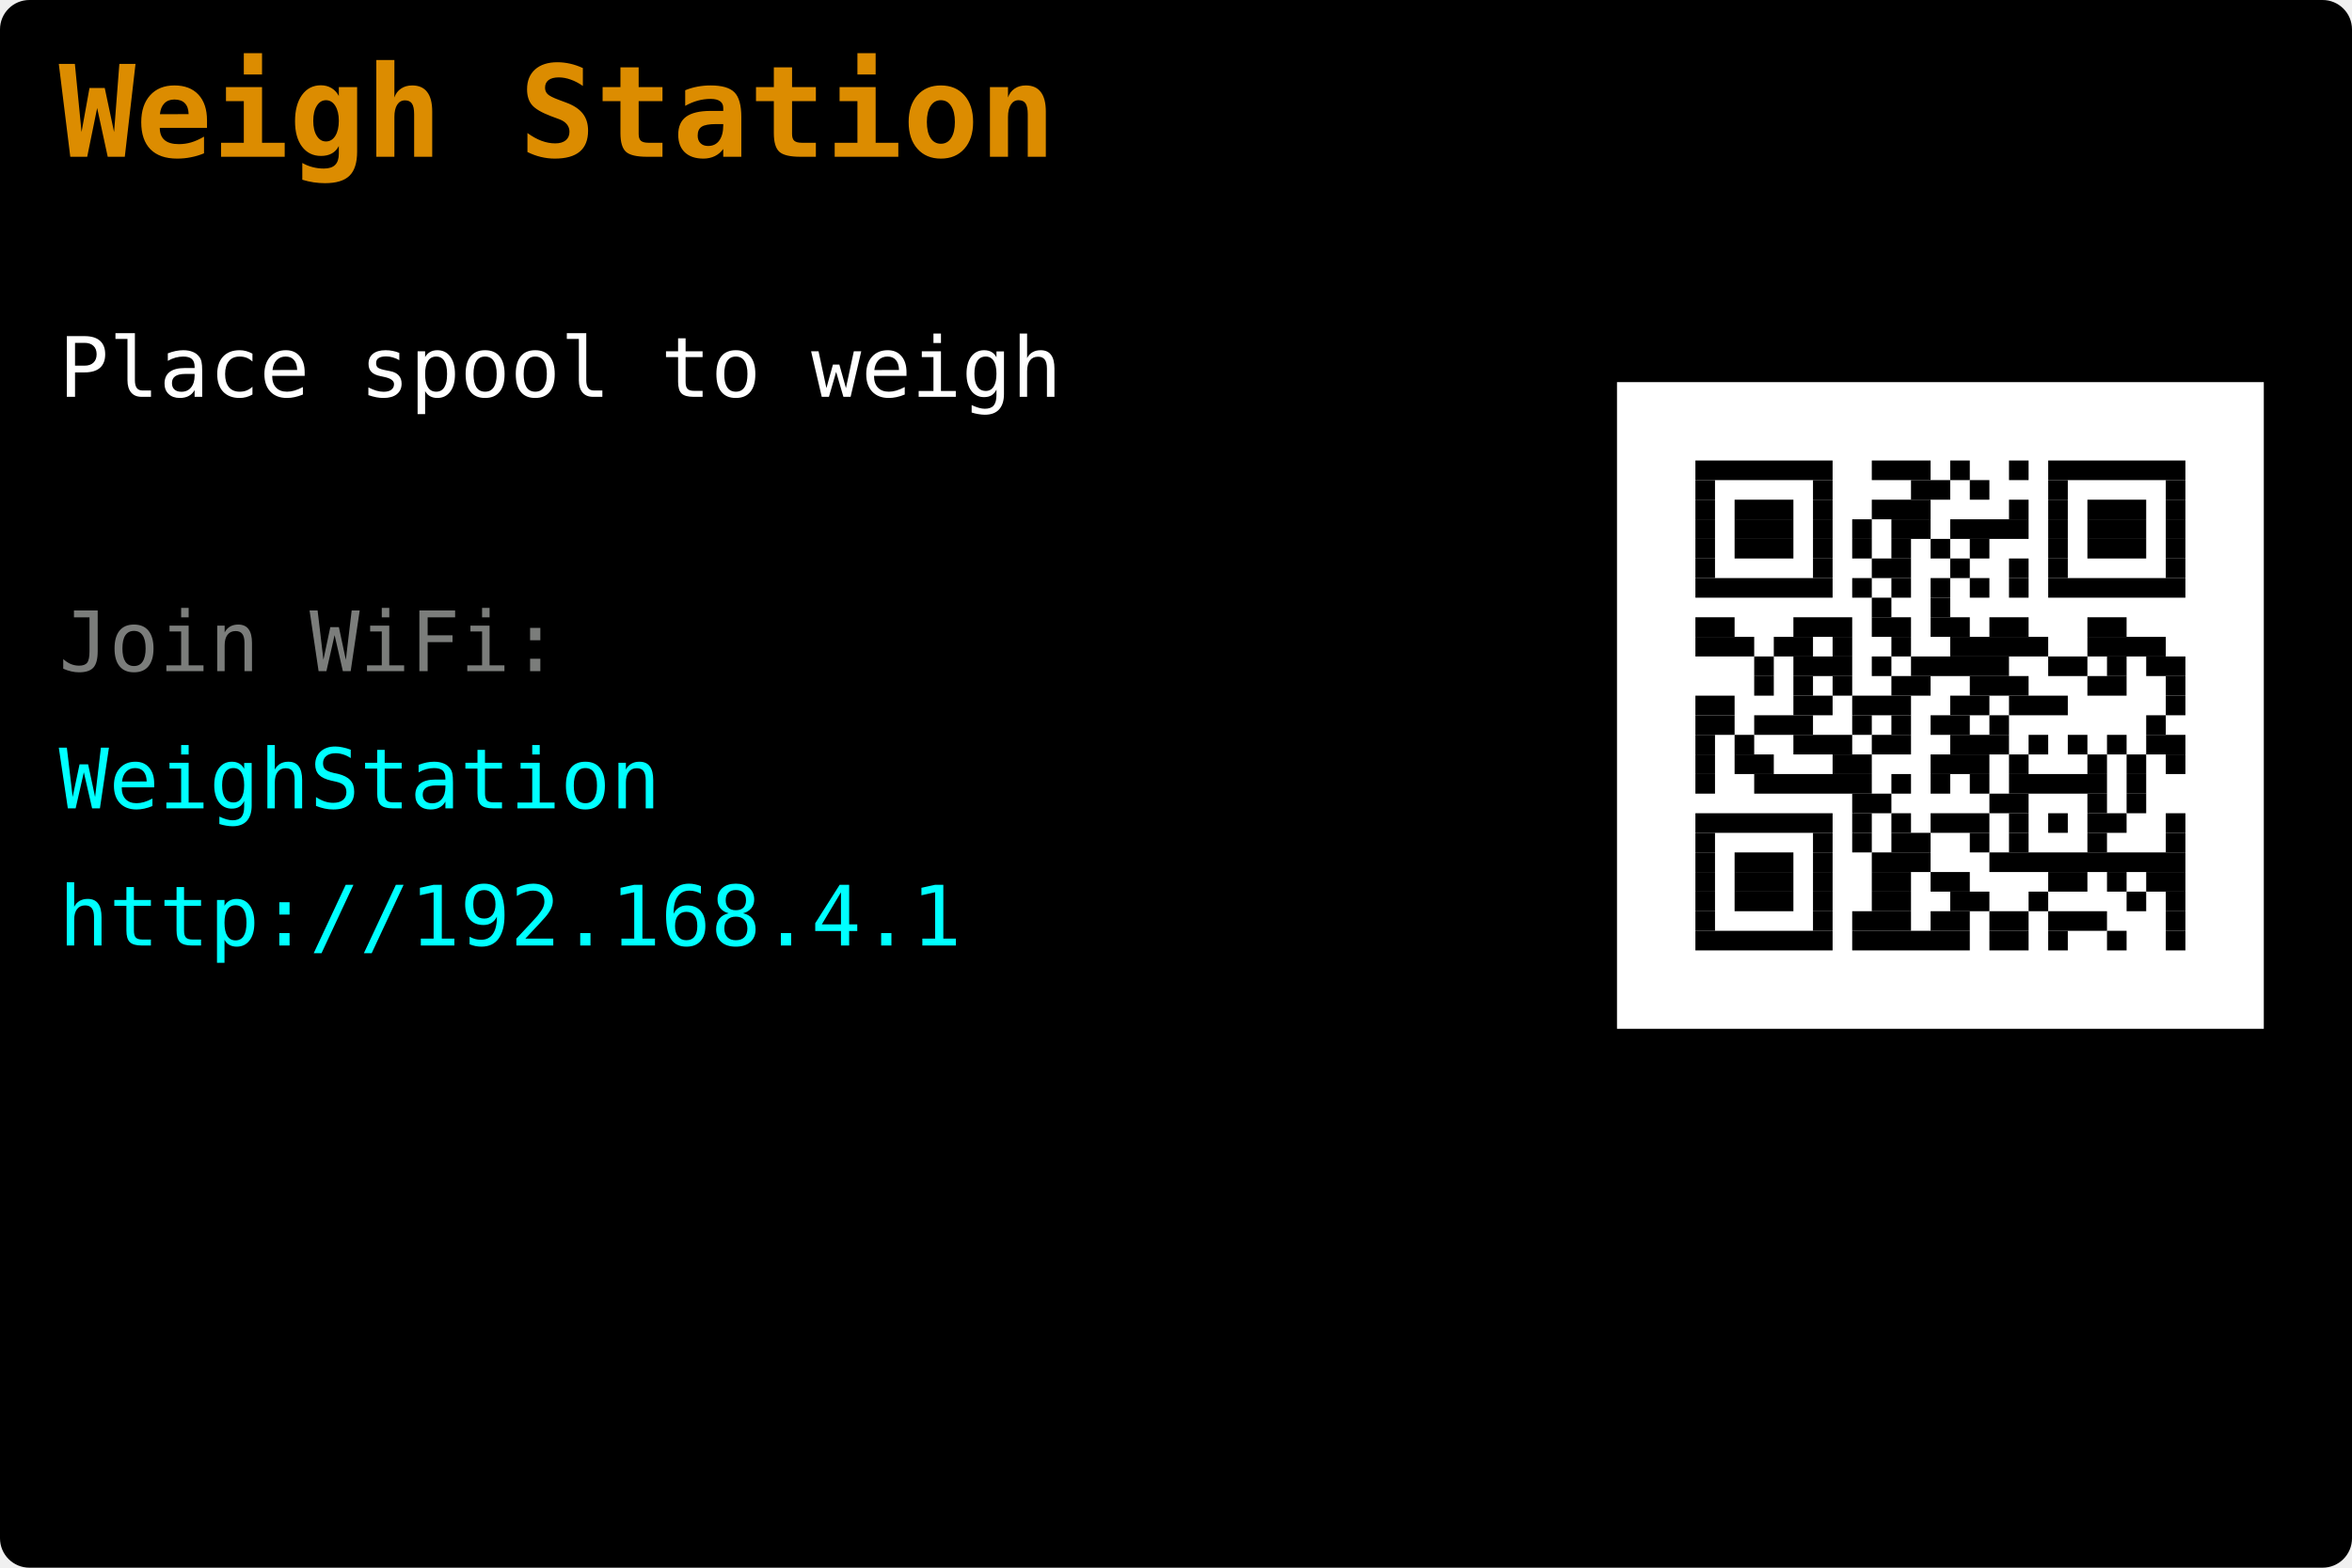
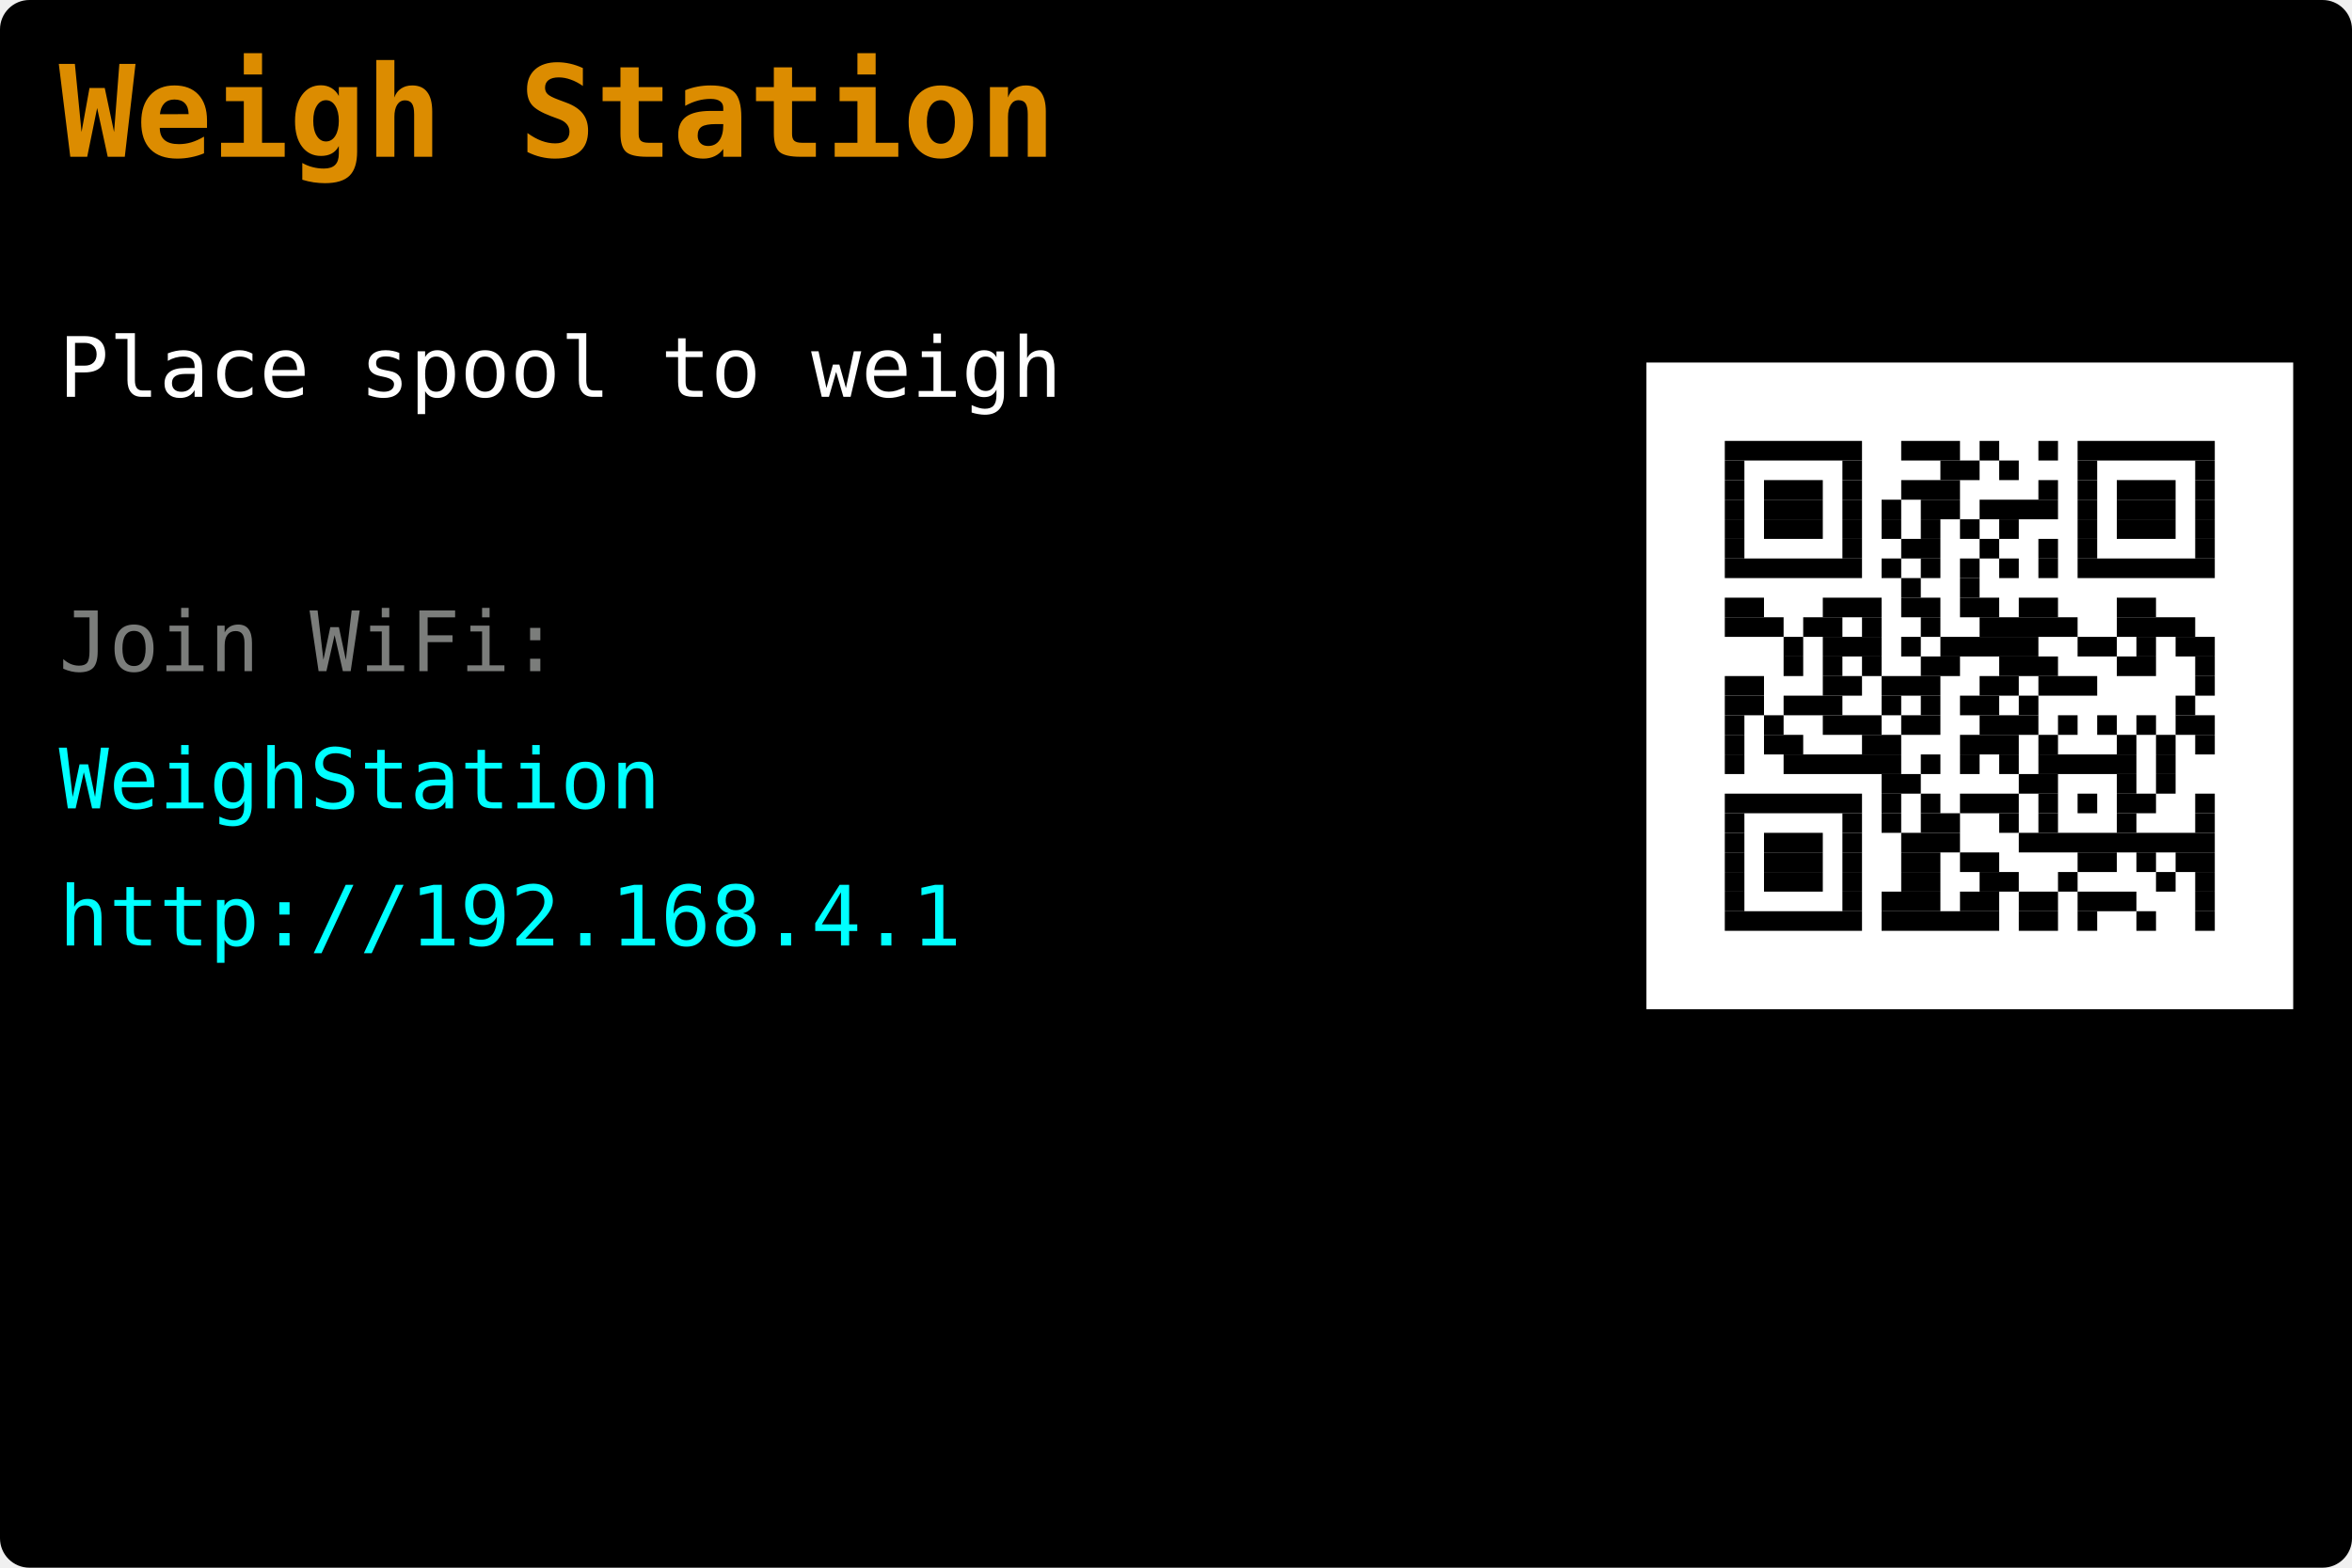
<svg xmlns="http://www.w3.org/2000/svg" viewBox="0 0 480 320" width="480" font-family="ui-monospace,Menlo,Consolas,monospace">
  <rect width="480" height="320" rx="6" fill="#000" />
  <text x="12" y="32" font-size="26" font-weight="700" fill="#dc8c00">Weigh Station</text>
  <text x="12" y="81" font-size="17" fill="#ffffff">Place spool to weigh</text>
  <text x="12" y="137" font-size="17" fill="#7b7d7b">Join WiFi:</text>
  <text x="12" y="165" font-size="17" fill="#00ffff">WeighStation</text>
  <text x="12" y="193" font-size="17" fill="#00ffff">http://192.168.4.1</text>
-   <rect x="330" y="78" width="132" height="132" fill="#fff" />
-   <rect x="346" y="94" width="28" height="4" fill="#000" />
-   <rect x="382" y="94" width="12" height="4" fill="#000" />
-   <rect x="398" y="94" width="4" height="4" fill="#000" />
-   <rect x="410" y="94" width="4" height="4" fill="#000" />
-   <rect x="418" y="94" width="28" height="4" fill="#000" />
-   <rect x="346" y="98" width="4" height="4" fill="#000" />
-   <rect x="370" y="98" width="4" height="4" fill="#000" />
-   <rect x="390" y="98" width="8" height="4" fill="#000" />
-   <rect x="402" y="98" width="4" height="4" fill="#000" />
-   <rect x="418" y="98" width="4" height="4" fill="#000" />
-   <rect x="442" y="98" width="4" height="4" fill="#000" />
-   <rect x="346" y="102" width="4" height="4" fill="#000" />
-   <rect x="354" y="102" width="12" height="4" fill="#000" />
-   <rect x="370" y="102" width="4" height="4" fill="#000" />
-   <rect x="382" y="102" width="12" height="4" fill="#000" />
-   <rect x="410" y="102" width="4" height="4" fill="#000" />
-   <rect x="418" y="102" width="4" height="4" fill="#000" />
-   <rect x="426" y="102" width="12" height="4" fill="#000" />
-   <rect x="442" y="102" width="4" height="4" fill="#000" />
-   <rect x="346" y="106" width="4" height="4" fill="#000" />
-   <rect x="354" y="106" width="12" height="4" fill="#000" />
-   <rect x="370" y="106" width="4" height="4" fill="#000" />
-   <rect x="378" y="106" width="4" height="4" fill="#000" />
-   <rect x="386" y="106" width="8" height="4" fill="#000" />
-   <rect x="398" y="106" width="16" height="4" fill="#000" />
-   <rect x="418" y="106" width="4" height="4" fill="#000" />
-   <rect x="426" y="106" width="12" height="4" fill="#000" />
-   <rect x="442" y="106" width="4" height="4" fill="#000" />
-   <rect x="346" y="110" width="4" height="4" fill="#000" />
-   <rect x="354" y="110" width="12" height="4" fill="#000" />
-   <rect x="370" y="110" width="4" height="4" fill="#000" />
-   <rect x="378" y="110" width="4" height="4" fill="#000" />
-   <rect x="386" y="110" width="4" height="4" fill="#000" />
-   <rect x="394" y="110" width="4" height="4" fill="#000" />
-   <rect x="402" y="110" width="4" height="4" fill="#000" />
-   <rect x="418" y="110" width="4" height="4" fill="#000" />
-   <rect x="426" y="110" width="12" height="4" fill="#000" />
-   <rect x="442" y="110" width="4" height="4" fill="#000" />
-   <rect x="346" y="114" width="4" height="4" fill="#000" />
-   <rect x="370" y="114" width="4" height="4" fill="#000" />
-   <rect x="382" y="114" width="8" height="4" fill="#000" />
-   <rect x="398" y="114" width="4" height="4" fill="#000" />
-   <rect x="410" y="114" width="4" height="4" fill="#000" />
-   <rect x="418" y="114" width="4" height="4" fill="#000" />
-   <rect x="442" y="114" width="4" height="4" fill="#000" />
-   <rect x="346" y="118" width="28" height="4" fill="#000" />
-   <rect x="378" y="118" width="4" height="4" fill="#000" />
-   <rect x="386" y="118" width="4" height="4" fill="#000" />
-   <rect x="394" y="118" width="4" height="4" fill="#000" />
-   <rect x="402" y="118" width="4" height="4" fill="#000" />
-   <rect x="410" y="118" width="4" height="4" fill="#000" />
-   <rect x="418" y="118" width="28" height="4" fill="#000" />
-   <rect x="382" y="122" width="4" height="4" fill="#000" />
-   <rect x="394" y="122" width="4" height="4" fill="#000" />
-   <rect x="346" y="126" width="8" height="4" fill="#000" />
-   <rect x="366" y="126" width="12" height="4" fill="#000" />
-   <rect x="382" y="126" width="8" height="4" fill="#000" />
-   <rect x="394" y="126" width="8" height="4" fill="#000" />
-   <rect x="406" y="126" width="8" height="4" fill="#000" />
-   <rect x="426" y="126" width="8" height="4" fill="#000" />
-   <rect x="346" y="130" width="12" height="4" fill="#000" />
-   <rect x="362" y="130" width="8" height="4" fill="#000" />
-   <rect x="374" y="130" width="4" height="4" fill="#000" />
-   <rect x="386" y="130" width="4" height="4" fill="#000" />
-   <rect x="398" y="130" width="20" height="4" fill="#000" />
-   <rect x="426" y="130" width="16" height="4" fill="#000" />
-   <rect x="358" y="134" width="4" height="4" fill="#000" />
-   <rect x="366" y="134" width="12" height="4" fill="#000" />
-   <rect x="382" y="134" width="4" height="4" fill="#000" />
-   <rect x="390" y="134" width="20" height="4" fill="#000" />
-   <rect x="418" y="134" width="8" height="4" fill="#000" />
-   <rect x="430" y="134" width="4" height="4" fill="#000" />
-   <rect x="438" y="134" width="8" height="4" fill="#000" />
-   <rect x="358" y="138" width="4" height="4" fill="#000" />
-   <rect x="366" y="138" width="4" height="4" fill="#000" />
-   <rect x="374" y="138" width="4" height="4" fill="#000" />
-   <rect x="386" y="138" width="8" height="4" fill="#000" />
-   <rect x="402" y="138" width="12" height="4" fill="#000" />
-   <rect x="426" y="138" width="8" height="4" fill="#000" />
-   <rect x="442" y="138" width="4" height="4" fill="#000" />
-   <rect x="346" y="142" width="8" height="4" fill="#000" />
-   <rect x="366" y="142" width="8" height="4" fill="#000" />
-   <rect x="378" y="142" width="12" height="4" fill="#000" />
-   <rect x="398" y="142" width="8" height="4" fill="#000" />
-   <rect x="410" y="142" width="12" height="4" fill="#000" />
-   <rect x="442" y="142" width="4" height="4" fill="#000" />
-   <rect x="346" y="146" width="8" height="4" fill="#000" />
-   <rect x="358" y="146" width="12" height="4" fill="#000" />
-   <rect x="378" y="146" width="4" height="4" fill="#000" />
-   <rect x="386" y="146" width="4" height="4" fill="#000" />
-   <rect x="394" y="146" width="8" height="4" fill="#000" />
-   <rect x="406" y="146" width="4" height="4" fill="#000" />
-   <rect x="438" y="146" width="4" height="4" fill="#000" />
-   <rect x="346" y="150" width="4" height="4" fill="#000" />
-   <rect x="354" y="150" width="4" height="4" fill="#000" />
-   <rect x="366" y="150" width="12" height="4" fill="#000" />
-   <rect x="382" y="150" width="8" height="4" fill="#000" />
-   <rect x="398" y="150" width="12" height="4" fill="#000" />
-   <rect x="414" y="150" width="4" height="4" fill="#000" />
-   <rect x="422" y="150" width="4" height="4" fill="#000" />
-   <rect x="430" y="150" width="4" height="4" fill="#000" />
-   <rect x="438" y="150" width="8" height="4" fill="#000" />
-   <rect x="346" y="154" width="4" height="4" fill="#000" />
-   <rect x="354" y="154" width="8" height="4" fill="#000" />
-   <rect x="374" y="154" width="8" height="4" fill="#000" />
-   <rect x="394" y="154" width="12" height="4" fill="#000" />
-   <rect x="410" y="154" width="4" height="4" fill="#000" />
-   <rect x="426" y="154" width="4" height="4" fill="#000" />
-   <rect x="434" y="154" width="4" height="4" fill="#000" />
-   <rect x="442" y="154" width="4" height="4" fill="#000" />
-   <rect x="346" y="158" width="4" height="4" fill="#000" />
-   <rect x="358" y="158" width="24" height="4" fill="#000" />
-   <rect x="386" y="158" width="4" height="4" fill="#000" />
-   <rect x="394" y="158" width="4" height="4" fill="#000" />
-   <rect x="402" y="158" width="4" height="4" fill="#000" />
-   <rect x="410" y="158" width="20" height="4" fill="#000" />
-   <rect x="434" y="158" width="4" height="4" fill="#000" />
-   <rect x="378" y="162" width="8" height="4" fill="#000" />
-   <rect x="406" y="162" width="8" height="4" fill="#000" />
-   <rect x="426" y="162" width="4" height="4" fill="#000" />
-   <rect x="434" y="162" width="4" height="4" fill="#000" />
-   <rect x="346" y="166" width="28" height="4" fill="#000" />
-   <rect x="378" y="166" width="4" height="4" fill="#000" />
-   <rect x="386" y="166" width="4" height="4" fill="#000" />
-   <rect x="394" y="166" width="12" height="4" fill="#000" />
-   <rect x="410" y="166" width="4" height="4" fill="#000" />
-   <rect x="418" y="166" width="4" height="4" fill="#000" />
-   <rect x="426" y="166" width="8" height="4" fill="#000" />
-   <rect x="442" y="166" width="4" height="4" fill="#000" />
-   <rect x="346" y="170" width="4" height="4" fill="#000" />
-   <rect x="370" y="170" width="4" height="4" fill="#000" />
-   <rect x="378" y="170" width="4" height="4" fill="#000" />
-   <rect x="386" y="170" width="8" height="4" fill="#000" />
-   <rect x="402" y="170" width="4" height="4" fill="#000" />
-   <rect x="410" y="170" width="4" height="4" fill="#000" />
-   <rect x="426" y="170" width="4" height="4" fill="#000" />
-   <rect x="442" y="170" width="4" height="4" fill="#000" />
-   <rect x="346" y="174" width="4" height="4" fill="#000" />
-   <rect x="354" y="174" width="12" height="4" fill="#000" />
-   <rect x="370" y="174" width="4" height="4" fill="#000" />
-   <rect x="382" y="174" width="12" height="4" fill="#000" />
-   <rect x="406" y="174" width="40" height="4" fill="#000" />
-   <rect x="346" y="178" width="4" height="4" fill="#000" />
-   <rect x="354" y="178" width="12" height="4" fill="#000" />
-   <rect x="370" y="178" width="4" height="4" fill="#000" />
-   <rect x="382" y="178" width="8" height="4" fill="#000" />
-   <rect x="394" y="178" width="8" height="4" fill="#000" />
-   <rect x="418" y="178" width="8" height="4" fill="#000" />
-   <rect x="430" y="178" width="4" height="4" fill="#000" />
-   <rect x="438" y="178" width="8" height="4" fill="#000" />
-   <rect x="346" y="182" width="4" height="4" fill="#000" />
-   <rect x="354" y="182" width="12" height="4" fill="#000" />
-   <rect x="370" y="182" width="4" height="4" fill="#000" />
-   <rect x="382" y="182" width="8" height="4" fill="#000" />
-   <rect x="398" y="182" width="8" height="4" fill="#000" />
-   <rect x="414" y="182" width="4" height="4" fill="#000" />
-   <rect x="434" y="182" width="4" height="4" fill="#000" />
-   <rect x="442" y="182" width="4" height="4" fill="#000" />
-   <rect x="346" y="186" width="4" height="4" fill="#000" />
-   <rect x="370" y="186" width="4" height="4" fill="#000" />
-   <rect x="378" y="186" width="12" height="4" fill="#000" />
-   <rect x="394" y="186" width="8" height="4" fill="#000" />
-   <rect x="406" y="186" width="8" height="4" fill="#000" />
-   <rect x="418" y="186" width="12" height="4" fill="#000" />
-   <rect x="442" y="186" width="4" height="4" fill="#000" />
-   <rect x="346" y="190" width="28" height="4" fill="#000" />
-   <rect x="378" y="190" width="24" height="4" fill="#000" />
-   <rect x="406" y="190" width="8" height="4" fill="#000" />
-   <rect x="418" y="190" width="4" height="4" fill="#000" />
-   <rect x="430" y="190" width="4" height="4" fill="#000" />
-   <rect x="442" y="190" width="4" height="4" fill="#000" />
+   <rect x="336" y="74" width="132" height="132" fill="#fff" />
+   <rect x="352" y="90" width="28" height="4" fill="#000" />
+   <rect x="388" y="90" width="12" height="4" fill="#000" />
+   <rect x="404" y="90" width="4" height="4" fill="#000" />
+   <rect x="416" y="90" width="4" height="4" fill="#000" />
+   <rect x="424" y="90" width="28" height="4" fill="#000" />
+   <rect x="352" y="94" width="4" height="4" fill="#000" />
+   <rect x="376" y="94" width="4" height="4" fill="#000" />
+   <rect x="396" y="94" width="8" height="4" fill="#000" />
+   <rect x="408" y="94" width="4" height="4" fill="#000" />
+   <rect x="424" y="94" width="4" height="4" fill="#000" />
+   <rect x="448" y="94" width="4" height="4" fill="#000" />
+   <rect x="352" y="98" width="4" height="4" fill="#000" />
+   <rect x="360" y="98" width="12" height="4" fill="#000" />
+   <rect x="376" y="98" width="4" height="4" fill="#000" />
+   <rect x="388" y="98" width="12" height="4" fill="#000" />
+   <rect x="416" y="98" width="4" height="4" fill="#000" />
+   <rect x="424" y="98" width="4" height="4" fill="#000" />
+   <rect x="432" y="98" width="12" height="4" fill="#000" />
+   <rect x="448" y="98" width="4" height="4" fill="#000" />
+   <rect x="352" y="102" width="4" height="4" fill="#000" />
+   <rect x="360" y="102" width="12" height="4" fill="#000" />
+   <rect x="376" y="102" width="4" height="4" fill="#000" />
+   <rect x="384" y="102" width="4" height="4" fill="#000" />
+   <rect x="392" y="102" width="8" height="4" fill="#000" />
+   <rect x="404" y="102" width="16" height="4" fill="#000" />
+   <rect x="424" y="102" width="4" height="4" fill="#000" />
+   <rect x="432" y="102" width="12" height="4" fill="#000" />
+   <rect x="448" y="102" width="4" height="4" fill="#000" />
+   <rect x="352" y="106" width="4" height="4" fill="#000" />
+   <rect x="360" y="106" width="12" height="4" fill="#000" />
+   <rect x="376" y="106" width="4" height="4" fill="#000" />
+   <rect x="384" y="106" width="4" height="4" fill="#000" />
+   <rect x="392" y="106" width="4" height="4" fill="#000" />
+   <rect x="400" y="106" width="4" height="4" fill="#000" />
+   <rect x="408" y="106" width="4" height="4" fill="#000" />
+   <rect x="424" y="106" width="4" height="4" fill="#000" />
+   <rect x="432" y="106" width="12" height="4" fill="#000" />
+   <rect x="448" y="106" width="4" height="4" fill="#000" />
+   <rect x="352" y="110" width="4" height="4" fill="#000" />
+   <rect x="376" y="110" width="4" height="4" fill="#000" />
+   <rect x="388" y="110" width="8" height="4" fill="#000" />
+   <rect x="404" y="110" width="4" height="4" fill="#000" />
+   <rect x="416" y="110" width="4" height="4" fill="#000" />
+   <rect x="424" y="110" width="4" height="4" fill="#000" />
+   <rect x="448" y="110" width="4" height="4" fill="#000" />
+   <rect x="352" y="114" width="28" height="4" fill="#000" />
+   <rect x="384" y="114" width="4" height="4" fill="#000" />
+   <rect x="392" y="114" width="4" height="4" fill="#000" />
+   <rect x="400" y="114" width="4" height="4" fill="#000" />
+   <rect x="408" y="114" width="4" height="4" fill="#000" />
+   <rect x="416" y="114" width="4" height="4" fill="#000" />
+   <rect x="424" y="114" width="28" height="4" fill="#000" />
+   <rect x="388" y="118" width="4" height="4" fill="#000" />
+   <rect x="400" y="118" width="4" height="4" fill="#000" />
+   <rect x="352" y="122" width="8" height="4" fill="#000" />
+   <rect x="372" y="122" width="12" height="4" fill="#000" />
+   <rect x="388" y="122" width="8" height="4" fill="#000" />
+   <rect x="400" y="122" width="8" height="4" fill="#000" />
+   <rect x="412" y="122" width="8" height="4" fill="#000" />
+   <rect x="432" y="122" width="8" height="4" fill="#000" />
+   <rect x="352" y="126" width="12" height="4" fill="#000" />
+   <rect x="368" y="126" width="8" height="4" fill="#000" />
+   <rect x="380" y="126" width="4" height="4" fill="#000" />
+   <rect x="392" y="126" width="4" height="4" fill="#000" />
+   <rect x="404" y="126" width="20" height="4" fill="#000" />
+   <rect x="432" y="126" width="16" height="4" fill="#000" />
+   <rect x="364" y="130" width="4" height="4" fill="#000" />
+   <rect x="372" y="130" width="12" height="4" fill="#000" />
+   <rect x="388" y="130" width="4" height="4" fill="#000" />
+   <rect x="396" y="130" width="20" height="4" fill="#000" />
+   <rect x="424" y="130" width="8" height="4" fill="#000" />
+   <rect x="436" y="130" width="4" height="4" fill="#000" />
+   <rect x="444" y="130" width="8" height="4" fill="#000" />
+   <rect x="364" y="134" width="4" height="4" fill="#000" />
+   <rect x="372" y="134" width="4" height="4" fill="#000" />
+   <rect x="380" y="134" width="4" height="4" fill="#000" />
+   <rect x="392" y="134" width="8" height="4" fill="#000" />
+   <rect x="408" y="134" width="12" height="4" fill="#000" />
+   <rect x="432" y="134" width="8" height="4" fill="#000" />
+   <rect x="448" y="134" width="4" height="4" fill="#000" />
+   <rect x="352" y="138" width="8" height="4" fill="#000" />
+   <rect x="372" y="138" width="8" height="4" fill="#000" />
+   <rect x="384" y="138" width="12" height="4" fill="#000" />
+   <rect x="404" y="138" width="8" height="4" fill="#000" />
+   <rect x="416" y="138" width="12" height="4" fill="#000" />
+   <rect x="448" y="138" width="4" height="4" fill="#000" />
+   <rect x="352" y="142" width="8" height="4" fill="#000" />
+   <rect x="364" y="142" width="12" height="4" fill="#000" />
+   <rect x="384" y="142" width="4" height="4" fill="#000" />
+   <rect x="392" y="142" width="4" height="4" fill="#000" />
+   <rect x="400" y="142" width="8" height="4" fill="#000" />
+   <rect x="412" y="142" width="4" height="4" fill="#000" />
+   <rect x="444" y="142" width="4" height="4" fill="#000" />
+   <rect x="352" y="146" width="4" height="4" fill="#000" />
+   <rect x="360" y="146" width="4" height="4" fill="#000" />
+   <rect x="372" y="146" width="12" height="4" fill="#000" />
+   <rect x="388" y="146" width="8" height="4" fill="#000" />
+   <rect x="404" y="146" width="12" height="4" fill="#000" />
+   <rect x="420" y="146" width="4" height="4" fill="#000" />
+   <rect x="428" y="146" width="4" height="4" fill="#000" />
+   <rect x="436" y="146" width="4" height="4" fill="#000" />
+   <rect x="444" y="146" width="8" height="4" fill="#000" />
+   <rect x="352" y="150" width="4" height="4" fill="#000" />
+   <rect x="360" y="150" width="8" height="4" fill="#000" />
+   <rect x="380" y="150" width="8" height="4" fill="#000" />
+   <rect x="400" y="150" width="12" height="4" fill="#000" />
+   <rect x="416" y="150" width="4" height="4" fill="#000" />
+   <rect x="432" y="150" width="4" height="4" fill="#000" />
+   <rect x="440" y="150" width="4" height="4" fill="#000" />
+   <rect x="448" y="150" width="4" height="4" fill="#000" />
+   <rect x="352" y="154" width="4" height="4" fill="#000" />
+   <rect x="364" y="154" width="24" height="4" fill="#000" />
+   <rect x="392" y="154" width="4" height="4" fill="#000" />
+   <rect x="400" y="154" width="4" height="4" fill="#000" />
+   <rect x="408" y="154" width="4" height="4" fill="#000" />
+   <rect x="416" y="154" width="20" height="4" fill="#000" />
+   <rect x="440" y="154" width="4" height="4" fill="#000" />
+   <rect x="384" y="158" width="8" height="4" fill="#000" />
+   <rect x="412" y="158" width="8" height="4" fill="#000" />
+   <rect x="432" y="158" width="4" height="4" fill="#000" />
+   <rect x="440" y="158" width="4" height="4" fill="#000" />
+   <rect x="352" y="162" width="28" height="4" fill="#000" />
+   <rect x="384" y="162" width="4" height="4" fill="#000" />
+   <rect x="392" y="162" width="4" height="4" fill="#000" />
+   <rect x="400" y="162" width="12" height="4" fill="#000" />
+   <rect x="416" y="162" width="4" height="4" fill="#000" />
+   <rect x="424" y="162" width="4" height="4" fill="#000" />
+   <rect x="432" y="162" width="8" height="4" fill="#000" />
+   <rect x="448" y="162" width="4" height="4" fill="#000" />
+   <rect x="352" y="166" width="4" height="4" fill="#000" />
+   <rect x="376" y="166" width="4" height="4" fill="#000" />
+   <rect x="384" y="166" width="4" height="4" fill="#000" />
+   <rect x="392" y="166" width="8" height="4" fill="#000" />
+   <rect x="408" y="166" width="4" height="4" fill="#000" />
+   <rect x="416" y="166" width="4" height="4" fill="#000" />
+   <rect x="432" y="166" width="4" height="4" fill="#000" />
+   <rect x="448" y="166" width="4" height="4" fill="#000" />
+   <rect x="352" y="170" width="4" height="4" fill="#000" />
+   <rect x="360" y="170" width="12" height="4" fill="#000" />
+   <rect x="376" y="170" width="4" height="4" fill="#000" />
+   <rect x="388" y="170" width="12" height="4" fill="#000" />
+   <rect x="412" y="170" width="40" height="4" fill="#000" />
+   <rect x="352" y="174" width="4" height="4" fill="#000" />
+   <rect x="360" y="174" width="12" height="4" fill="#000" />
+   <rect x="376" y="174" width="4" height="4" fill="#000" />
+   <rect x="388" y="174" width="8" height="4" fill="#000" />
+   <rect x="400" y="174" width="8" height="4" fill="#000" />
+   <rect x="424" y="174" width="8" height="4" fill="#000" />
+   <rect x="436" y="174" width="4" height="4" fill="#000" />
+   <rect x="444" y="174" width="8" height="4" fill="#000" />
+   <rect x="352" y="178" width="4" height="4" fill="#000" />
+   <rect x="360" y="178" width="12" height="4" fill="#000" />
+   <rect x="376" y="178" width="4" height="4" fill="#000" />
+   <rect x="388" y="178" width="8" height="4" fill="#000" />
+   <rect x="404" y="178" width="8" height="4" fill="#000" />
+   <rect x="420" y="178" width="4" height="4" fill="#000" />
+   <rect x="440" y="178" width="4" height="4" fill="#000" />
+   <rect x="448" y="178" width="4" height="4" fill="#000" />
+   <rect x="352" y="182" width="4" height="4" fill="#000" />
+   <rect x="376" y="182" width="4" height="4" fill="#000" />
+   <rect x="384" y="182" width="12" height="4" fill="#000" />
+   <rect x="400" y="182" width="8" height="4" fill="#000" />
+   <rect x="412" y="182" width="8" height="4" fill="#000" />
+   <rect x="424" y="182" width="12" height="4" fill="#000" />
+   <rect x="448" y="182" width="4" height="4" fill="#000" />
+   <rect x="352" y="186" width="28" height="4" fill="#000" />
+   <rect x="384" y="186" width="24" height="4" fill="#000" />
+   <rect x="412" y="186" width="8" height="4" fill="#000" />
+   <rect x="424" y="186" width="4" height="4" fill="#000" />
+   <rect x="436" y="186" width="4" height="4" fill="#000" />
+   <rect x="448" y="186" width="4" height="4" fill="#000" />
</svg>
